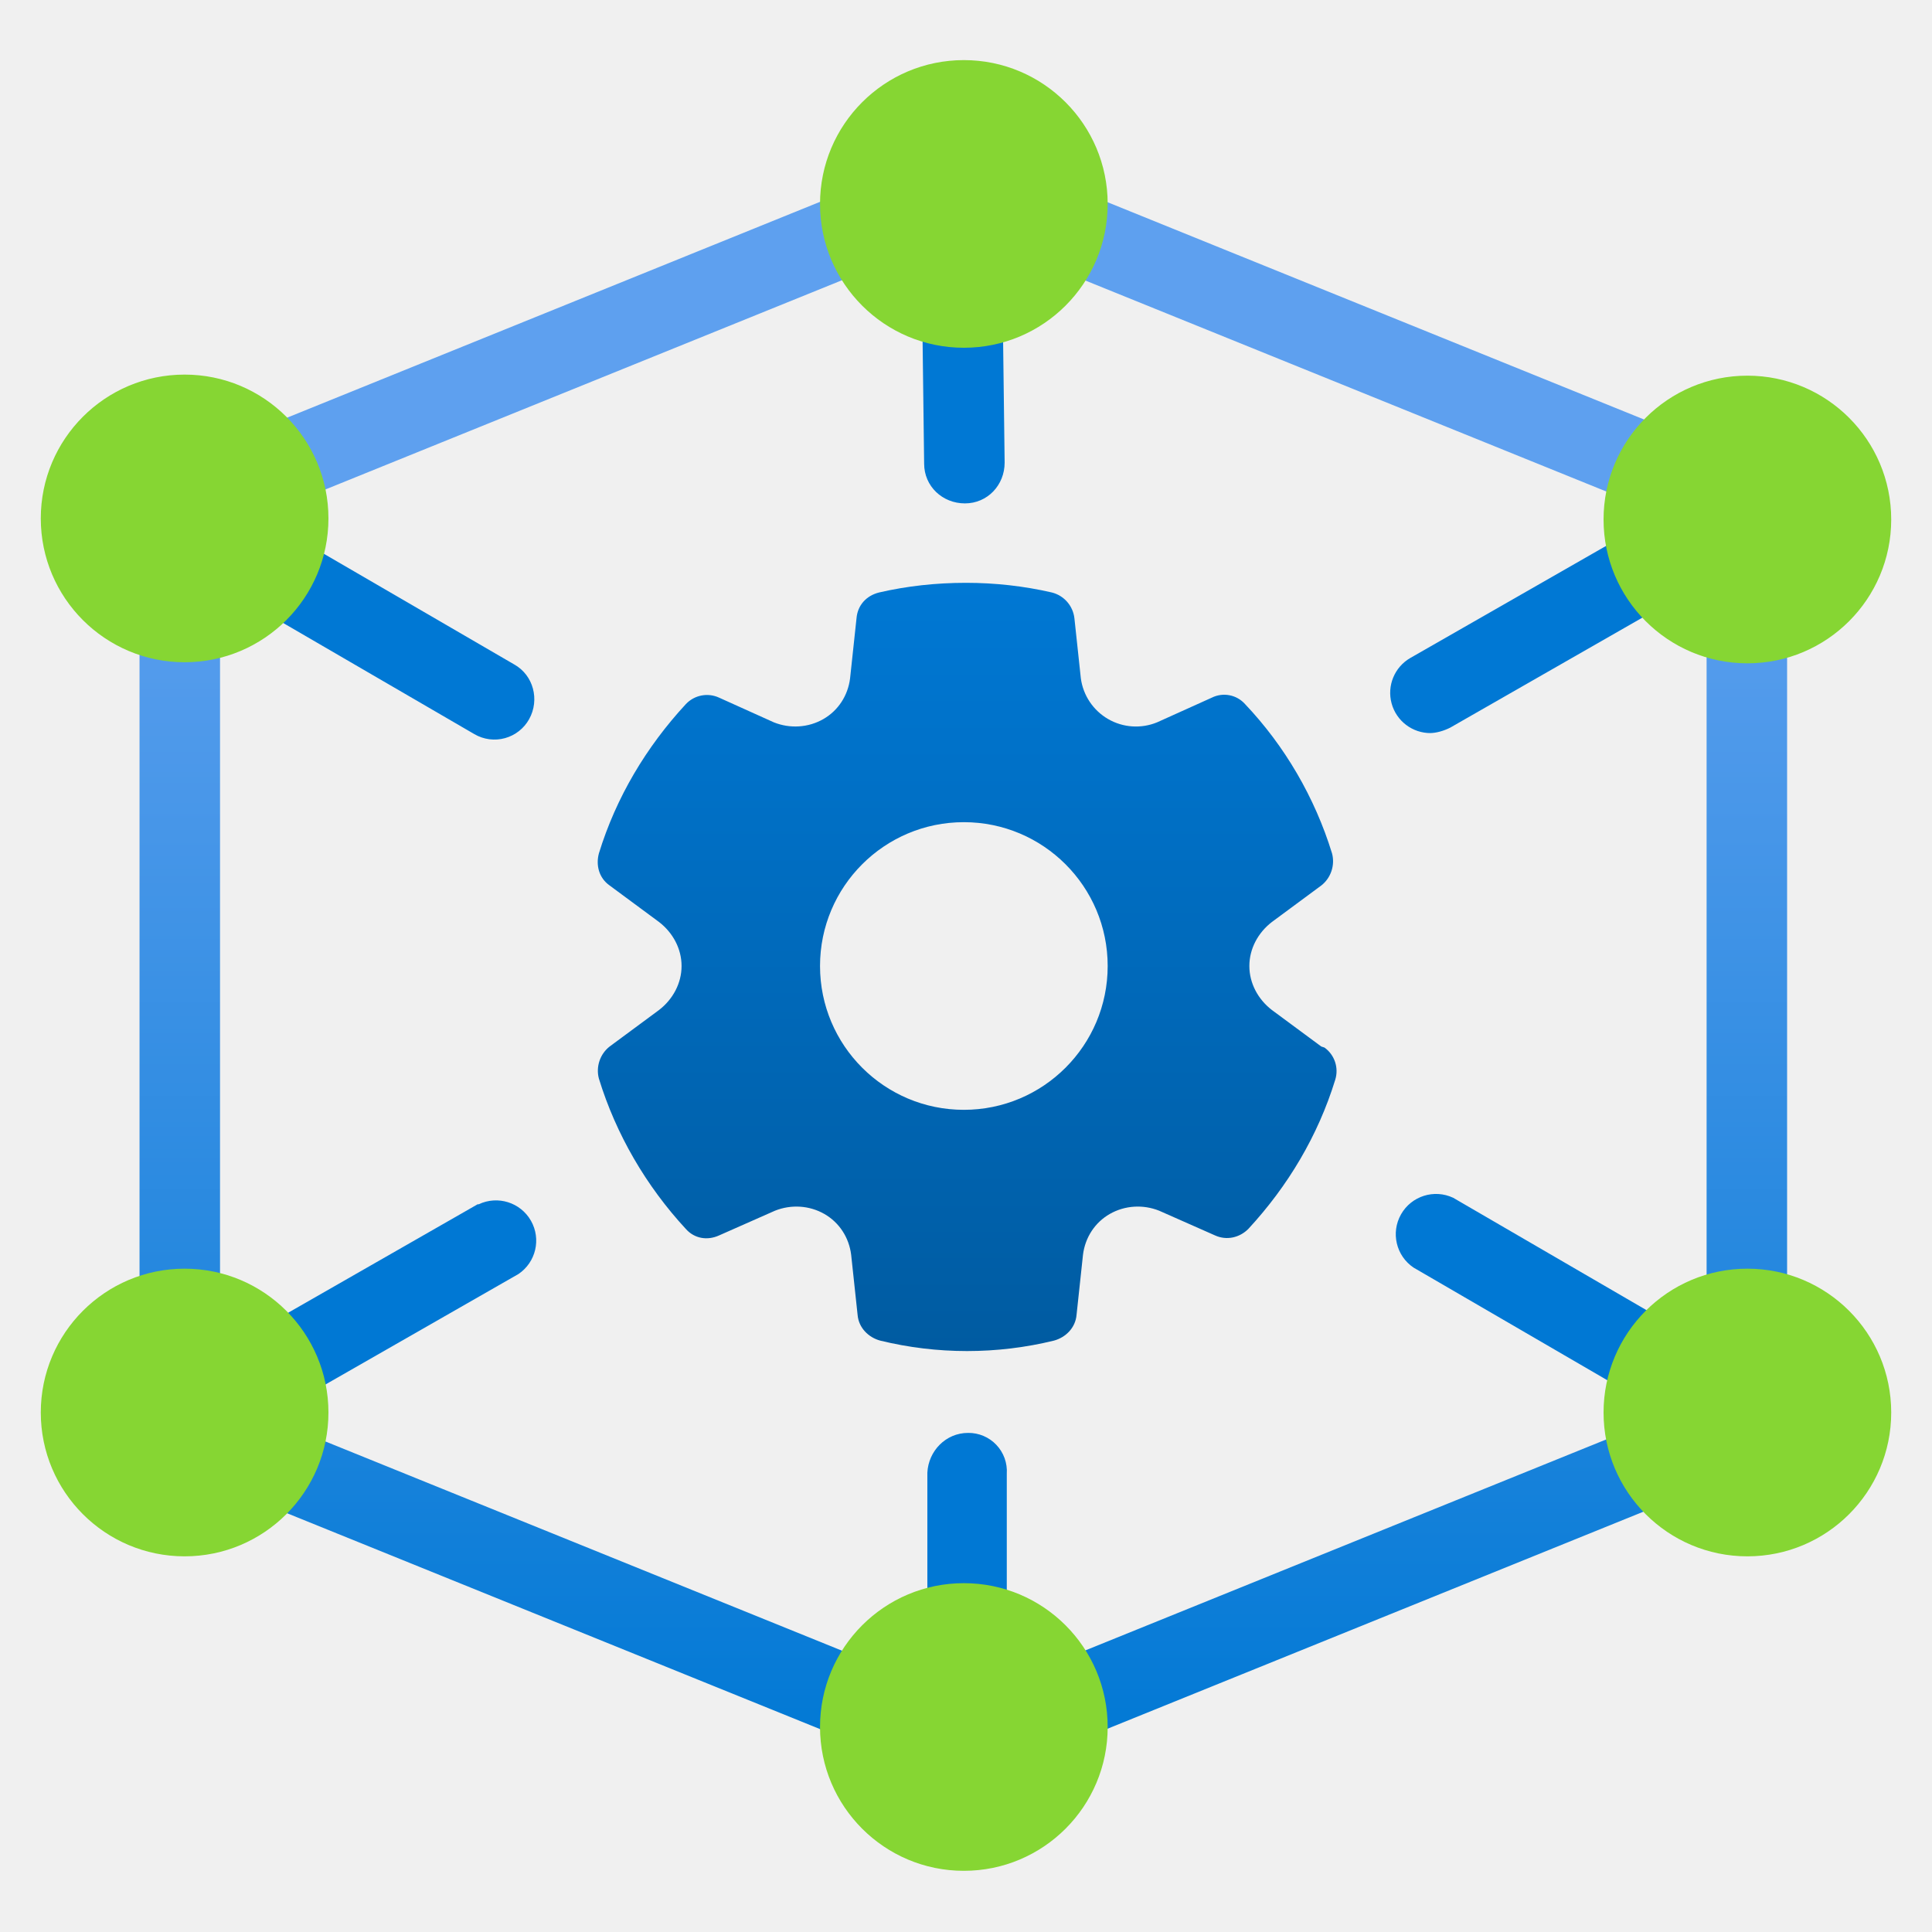
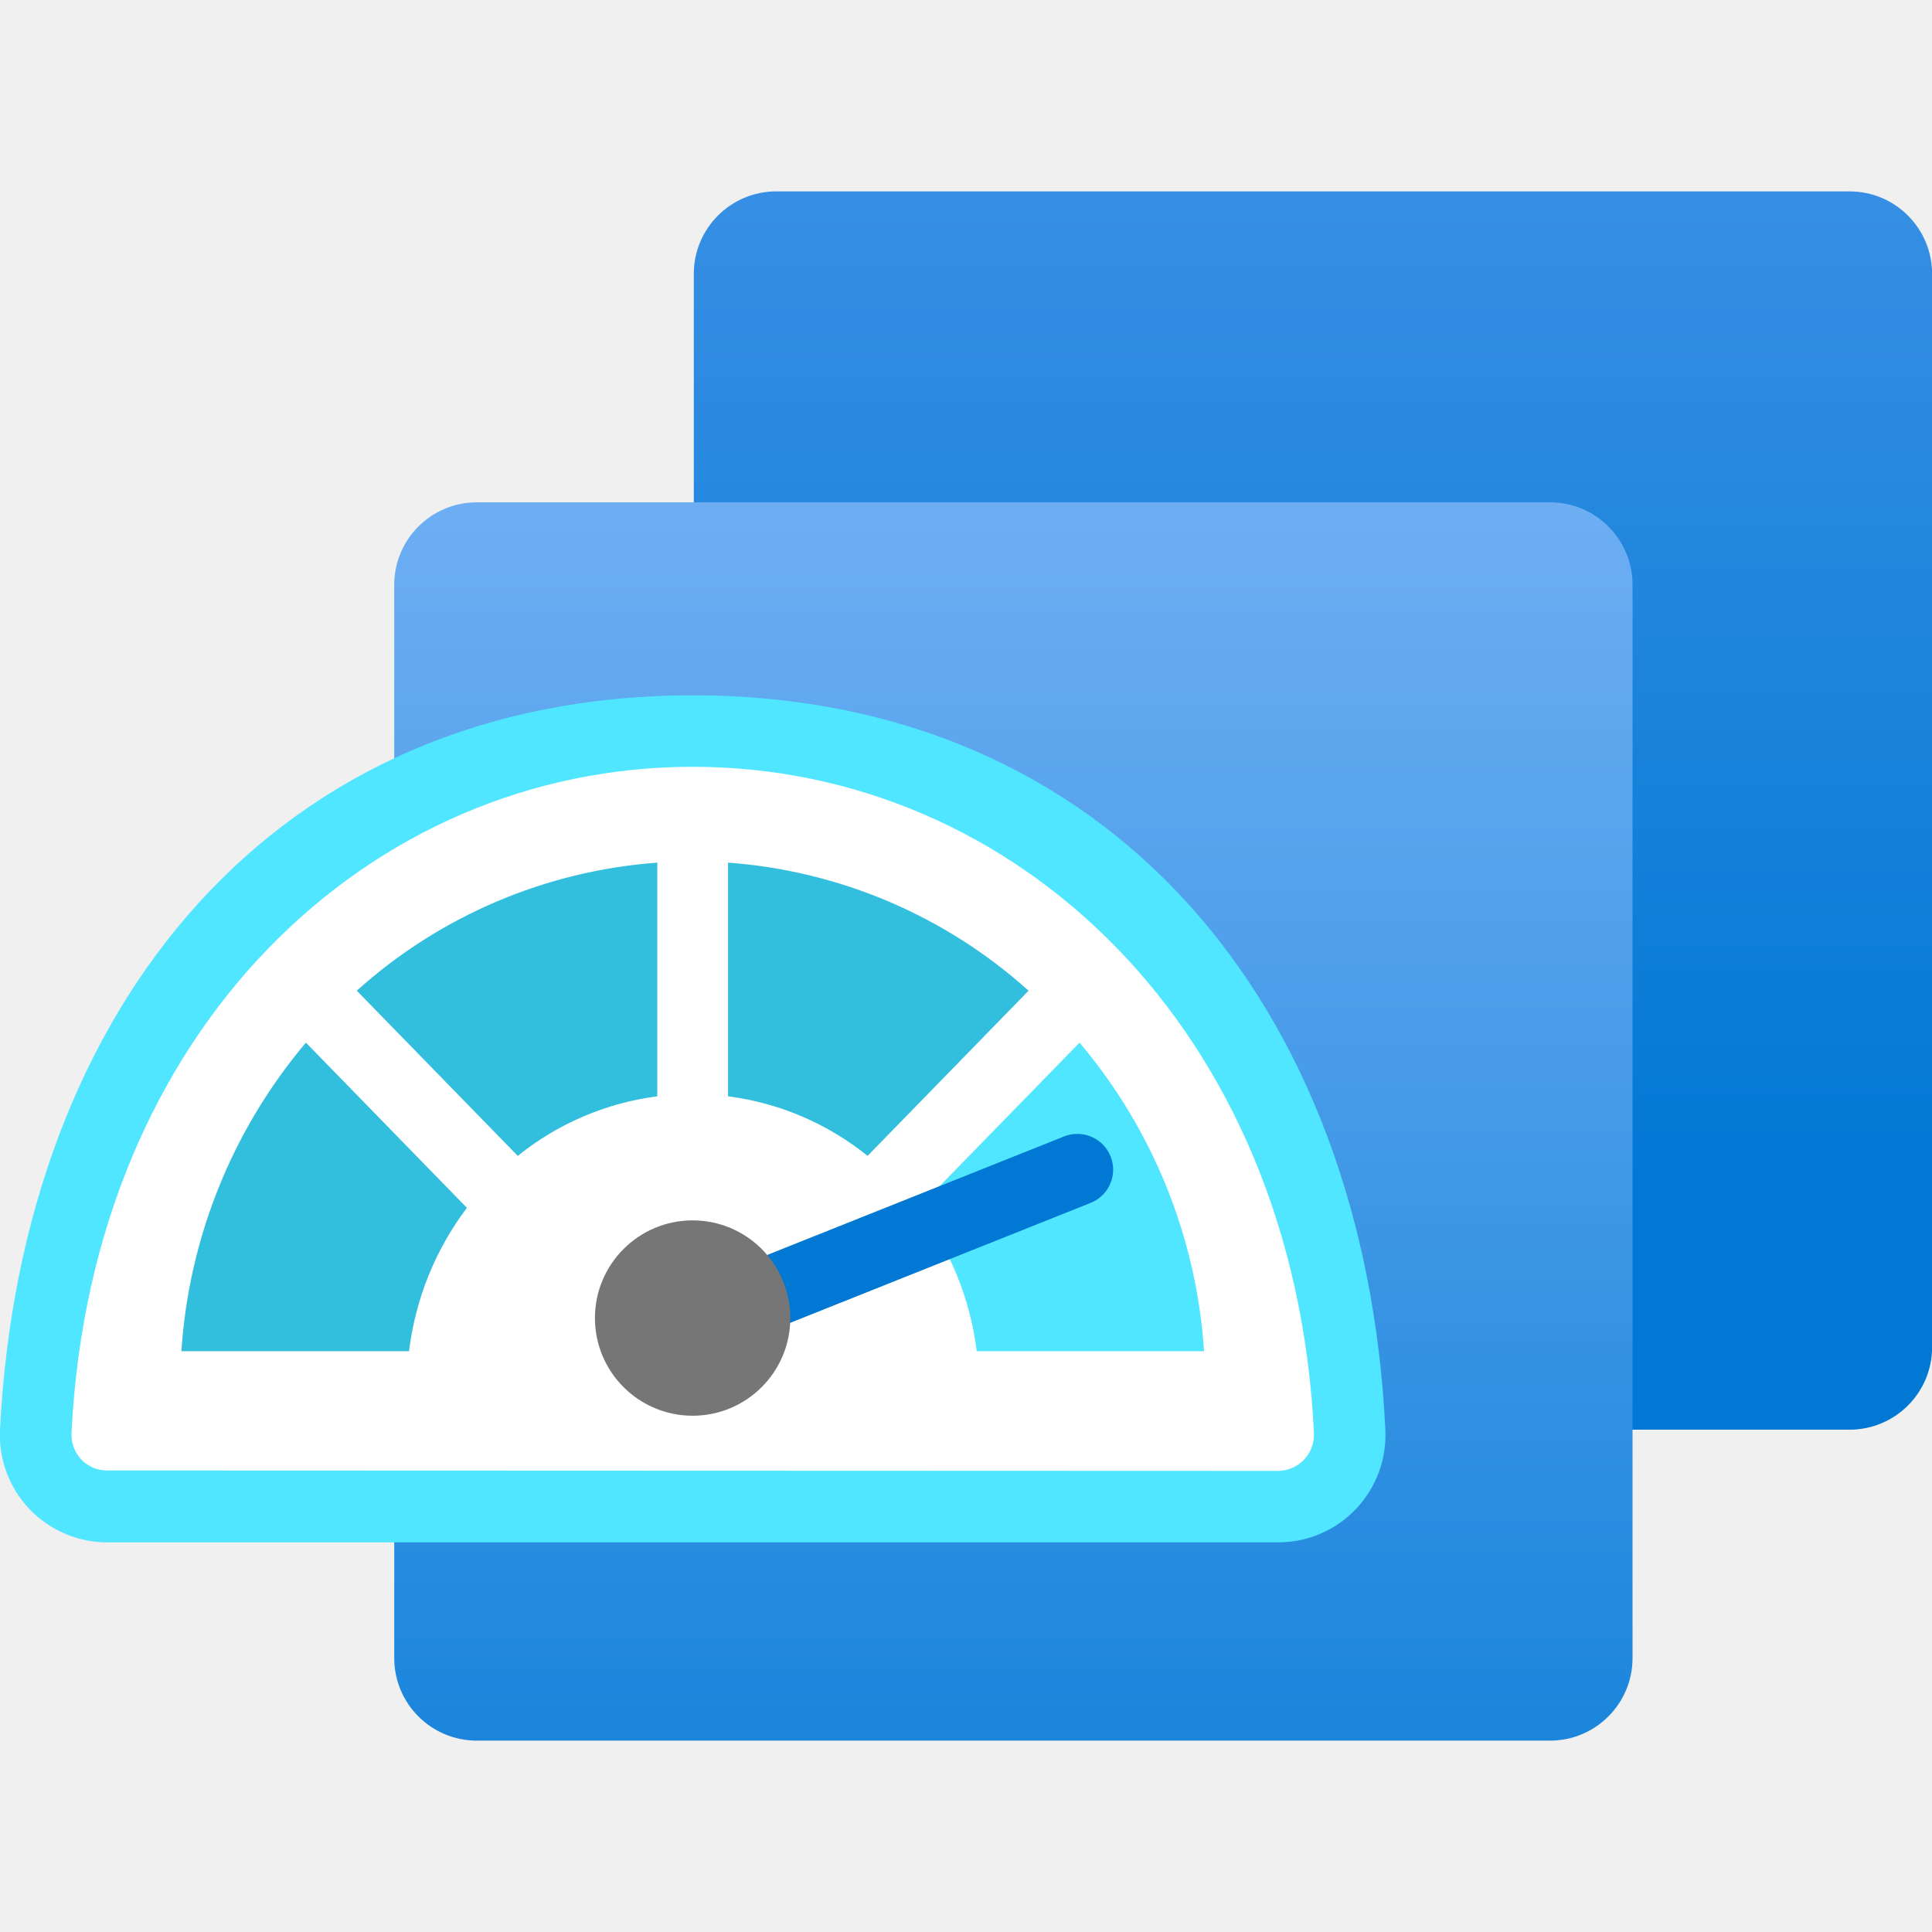
<svg xmlns="http://www.w3.org/2000/svg" viewBox="0 0 18 18" class="msportalfx-svg-placeholder">
  <defs>
-     <linearGradient id="pB__jTO3Q__a" x1="8.98" x2="8.98" y1="16.47" y2="1.53" gradientUnits="userSpaceOnUse">
-       <stop offset="0" stop-color="#0078d4" />
-       <stop offset=".78" stop-color="#5ea0ef" />
+     <linearGradient id="pB__jTO3Q__a" x1="12.232" x2="12.232" y1="-4.943" y2="11.122" gradientTransform="rotate(180 12.232 7.552)" gradientUnits="userSpaceOnUse">
+       <stop offset="0" stop-color="#5ea0ef" />
+       <stop offset="1" stop-color="#0078d4" />
    </linearGradient>
-     <linearGradient id="pB__jTO3Q__b" x1="8.98" x2="8.98" y1="12.59" y2="5.42" gradientUnits="userSpaceOnUse">
-       <stop offset="0" stop-color="#005ba1" />
+     <linearGradient id="pB__jTO3Q__b" x1="-1265.709" x2="-1265.709" y1="1.686" y2="19.951" gradientTransform="matrix(1 0 0 -1 1275.149 20.896)" gradientUnits="userSpaceOnUse">
+       <stop offset="0" stop-color="#83b9f9" />
      <stop offset="1" stop-color="#0078d4" />
    </linearGradient>
  </defs>
-   <path fill="none" d="M0 0h18v18H0z" />
-   <path fill="url(#pB__jTO3Q__a)" d="M8.98 16.47c-.29 0-.59-.06-.87-.17l-5.58-2.26c-.75-.3-1.23-1.02-1.23-1.83V5.78c0-.81.48-1.53 1.23-1.83l5.58-2.26c.56-.23 1.18-.23 1.73 0l5.58 2.26c.75.3 1.23 1.02 1.23 1.83v6.43c0 .81-.48 1.53-1.23 1.83L9.84 16.3c-.28.11-.57.17-.87.17Zm0-14.19c-.2 0-.4.04-.59.11L2.81 4.65c-.46.19-.76.63-.76 1.13v6.43c0 .5.3.95.76 1.13l5.58 2.26c.38.15.79.15 1.17 0l5.58-2.26c.46-.19.76-.63.76-1.13V5.78c0-.5-.3-.95-.76-1.13L9.56 2.39c-.19-.08-.39-.11-.58-.11" />
-   <path fill="url(#pB__jTO3Q__b)" d="m12.31 9.75-.46-.34c-.13-.1-.21-.25-.21-.41s.08-.31.21-.41l.46-.34c.09-.07.13-.19.1-.3-.16-.52-.44-1-.81-1.39a.26.26 0 0 0-.31-.06l-.51.23a.518.518 0 0 1-.71-.41l-.06-.56a.28.28 0 0 0-.21-.24c-.26-.06-.53-.09-.8-.09q-.42 0-.81.09c-.12.03-.2.12-.21.24l-.06.56c-.02.16-.11.3-.25.38s-.31.09-.46.03L6.7 6.5a.27.27 0 0 0-.31.06c-.37.4-.65.87-.81 1.39-.03.11 0 .23.1.3l.46.34c.13.1.21.25.21.41s-.08.31-.21.41l-.46.34c-.09.07-.13.19-.1.3.16.52.44 1 .81 1.4.08.09.2.11.31.06l.52-.23c.15-.06.32-.05.46.03s.23.22.25.38l.06.56c.01.12.1.21.21.24.53.13 1.09.13 1.62 0 .11-.03.2-.12.21-.24l.06-.56c.02-.16.11-.3.25-.38s.31-.09.46-.03l.52.23c.11.05.23.02.31-.06.37-.4.65-.87.81-1.39a.27.27 0 0 0-.1-.3Zm-3.33.59a1.34 1.34 0 1 1 0-2.68 1.34 1.34 0 0 1 0 2.68" />
-   <path fill="#0078d4" d="m1.53 5.16 2.89 1.68a.37.37 0 0 0 .51-.14c.1-.18.04-.41-.14-.51L1.9 4.51a.375.375 0 0 0-.37.65m2.92 6.06-2.9 1.66a.375.375 0 0 0 .19.7c.06 0 .13-.02.19-.05l2.9-1.66a.375.375 0 0 0-.37-.65Zm4.57 2.13c-.21 0-.37.17-.38.37v2.96c-.01.21.15.38.36.38s.37-.17.38-.37v-2.96a.357.357 0 0 0-.36-.38m7.41-.51-2.89-1.68a.375.375 0 0 0-.37.65l2.89 1.68a.37.37 0 0 0 .51-.14c.1-.18.04-.41-.14-.51m-3.11-6.01c.06 0 .13-.02.19-.05l2.9-1.66a.375.375 0 0 0-.37-.65l-2.9 1.66a.375.375 0 0 0 .19.7ZM8.99 4.69c.21 0 .37-.17.37-.38l-.04-3.17c0-.21-.22-.38-.38-.37-.21 0-.37.17-.37.38l.04 3.17c0 .21.17.37.38.37" />
-   <path fill="#86d633" d="M8.98.56a1.34 1.34 0 1 0 0 2.68 1.34 1.34 0 0 0 0-2.68m0 14.19a1.34 1.34 0 1 0 0 2.68 1.34 1.34 0 0 0 0-2.68m7.3-2.93a1.34 1.34 0 1 0 0 2.68 1.34 1.34 0 0 0 0-2.68m0-5.64a1.34 1.34 0 1 0 0-2.68 1.34 1.34 0 0 0 0 2.68M1.72 11.82a1.34 1.34 0 1 0 0 2.68 1.34 1.34 0 0 0 0-2.68m0-8.33a1.34 1.34 0 1 0 0 2.68 1.34 1.34 0 0 0 0-2.68" />
+   <rect width="11.537" height="11.537" x="6.463" y="1.784" fill="url(#pB__jTO3Q__a)" rx=".769" transform="rotate(-180 12.232 7.552)" />
+   <rect width="11.537" height="11.537" x="3.672" y="4.679" fill="url(#pB__jTO3Q__b)" rx=".769" transform="rotate(-180 9.441 10.448)" />
+   <path fill="#50e6ff" d="M6.453 6.478c3.889 0 6.264 2.893 6.454 6.842a1 1 0 0 1-1 1.05H1a1 1 0 0 1-1-1.051c.2-3.948 2.571-6.841 6.453-6.841" />
+   <path fill="#fff" d="M1 13.7a.33.33 0 0 1-.241-.1.34.34 0 0 1-.093-.248c.186-3.778 2.787-6.208 5.787-6.208s5.607 2.43 5.789 6.208a.337.337 0 0 1-.334.352Z" />
+   <path fill="#32bedd" d="M9.583 9.23a4.7 4.7 0 0 0-2.8-1.193v2.177a2.6 2.6 0 0 1 1.3.555Zm-6.259 0 1.5 1.539a2.6 2.6 0 0 1 1.3-.555V8.037a4.7 4.7 0 0 0-2.8 1.193" />
+   <path fill="#50e6ff" d="M8.557 11.253a2.77 2.77 0 0 1 .543 1.336h2.118a4.96 4.96 0 0 0-1.16-2.875Z" />
+   <path fill="#32bedd" d="m4.35 11.253-1.5-1.539a4.96 4.96 0 0 0-1.16 2.875h2.121a2.77 2.77 0 0 1 .539-1.336" />
+   <path fill="#0078d4" d="M10.348 10.776a.334.334 0 0 0-.432-.189L6.8 11.831l.243.621 3.118-1.245a.333.333 0 0 0 .187-.431" />
+   <circle cx="6.453" cy="12.28" r=".91" fill="#767676" />
  <style>.msportalfx-svg-c01{fill:#fff}.msportalfx-svg-c02{fill:#e5e5e5}.msportalfx-svg-c03{fill:#a0a1a2}.msportalfx-svg-c04{fill:#7a7a7a}.msportalfx-svg-c05{fill:#3e3e3e}.msportalfx-svg-c06{fill:#1e1e1e}.msportalfx-svg-c07{fill:#0f0f0f}.msportalfx-svg-c08{fill:#ba141a}.msportalfx-svg-c09{fill:#dd5900}.msportalfx-svg-c10{fill:#ff8c00}.msportalfx-svg-c11{fill:#fcd116}.msportalfx-svg-c12{fill:#fee087}.msportalfx-svg-c13{fill:#b8d432}.msportalfx-svg-c14,.msportalfx-svg-c32{fill:#57a300}.msportalfx-svg-c15{fill:#59b4d9}.msportalfx-svg-c16{fill:#3999c6}.msportalfx-svg-c17{fill:#804998}.msportalfx-svg-c18{fill:#ec008c}.msportalfx-svg-c19{fill:#0072c6}.msportalfx-svg-c20{fill:#68217a}.msportalfx-svg-c21{fill:#00188f}.msportalfx-svg-c22{fill:#e81123}.fxs-mode-light .msportalfx-svg-c22{fill:#a4262c}.msportalfx-svg-c23{fill:#cae3f3}.msportalfx-svg-c24{fill:#59aed3}.msportalfx-svg-c25{fill:#4c3b12}.msportalfx-svg-c26{fill:#be9555}.msportalfx-svg-c27{fill:#4f4d52}.msportalfx-svg-c28{fill:#ef6f59}.msportalfx-svg-c29{fill:#f7cb64}.msportalfx-svg-c30{fill:#fdd8db}.msportalfx-svg-c31{fill:#f6ffec}.msportalfx-svg-c33{fill:#8a2da5}.msportalfx-svg-c34{fill:#e00b1c}.msportalfx-svg-c35{fill:#015cda}.msportalfx-svg-c36{fill:#5db300}.msportalfx-svg-c97{fill:#ffb900}.msportalfx-svg-c98{fill:#00a4ef}.msportalfx-svg-c99{fill:#f25022}.msportalfx-inverted-theme .msportalfx-svg-c05,.fxs-theme-dark .msportalfx-svg-c05{fill:#777}.msportalfx-inverted-theme .msportalfx-svg-c07,.fxs-theme-dark .msportalfx-svg-c07{fill:#f2f2f2}.msportalfx-svg-palette-white{fill:#fff}.msportalfx-svg-palette-blue{fill:#015cda}.msportalfx-svg-palette-black{fill:#1e1e1e}.msportalfx-svg-palette-green{fill:#57a300}.msportalfx-svg-palette-gray{fill:#a0a1a2}.msportalfx-svg-palette-inherit{fill:inherit}.msportalfx-svg-badge{position:absolute;left:0;bottom:0;min-height:10px;min-width:10px}.fxc-menu-icon&gt;.msportalfx-svg-badge{left:-2px;bottom:-2px;min-height:8px;min-width:8px}.msportalfx-svg-disabled{filter:grayscale(100%)}.msportalfx-svg-loading-square{animation:ProgressFlagAnimation 1.45s infinite ease-in-out;transform-origin:50%}.msportalfx-svg-loading-square:nth-child(1){animation-delay:0s}.msportalfx-svg-loading-square:nth-child(2){animation-delay:.2s}.msportalfx-svg-loading-square:nth-child(3){animation-delay:.4s}@keyframes ProgressFlagAnimation{0%{transform:scale(1);opacity:.3}36.1%{transform:scale(1.06);opacity:1}50%{transform:scale(1.06);opacity:1}86.1%{transform:scale(1);opacity:.3}}.msportalfx-svg-flip-horizontal&gt;svg,svg.msportalfx-svg-flip-horizontal{transform:scaleX(-1)}.msportalfx-svg-fabric-rotate360{animation:ImageRotation 1.3s cubic-bezier(.53,.21,.29,.67) infinite}@keyframes ImageRotation{0%{transform:rotate(-45deg)}100%{transform:rotate(315deg)}}.fxs-svg-number .msportalfx-font-bold{font-size:10px;fill:#0065ad}.fxs-svg-number .fxs-svg-circle{stroke-width:0%;fill:#0078d4}.fxs-svg-number .fxs-svg-text{fill:#fff;font-size:10px}.fxs-svg-number.msportalfx-svg-disabled{filter:grayscale(0%)}.fxs-svg-number.msportalfx-svg-disabled .fxs-svg-circle{fill:#fff;stroke-width:1px;stroke:#949494}.fxs-svg-number.msportalfx-svg-disabled .fxs-svg-text{fill:#949494}.fxs-theme-dark .fxs-svg-number .fxs-svg-text{fill:#0f0f0f}.fxs-theme-dark .fxs-svg-number .fxs-svg-circle{stroke-width:0%;fill:#0078d4}.fxs-theme-dark .fxs-svg-number.msportalfx-svg-disabled .fxs-svg-circle{fill:#0f0f0f;stroke-width:1px;stroke:#949494}.fxs-theme-dark .fxs-svg-number.msportalfx-svg-disabled .fxs-svg-text{fill:#949494}</style>
</svg>
